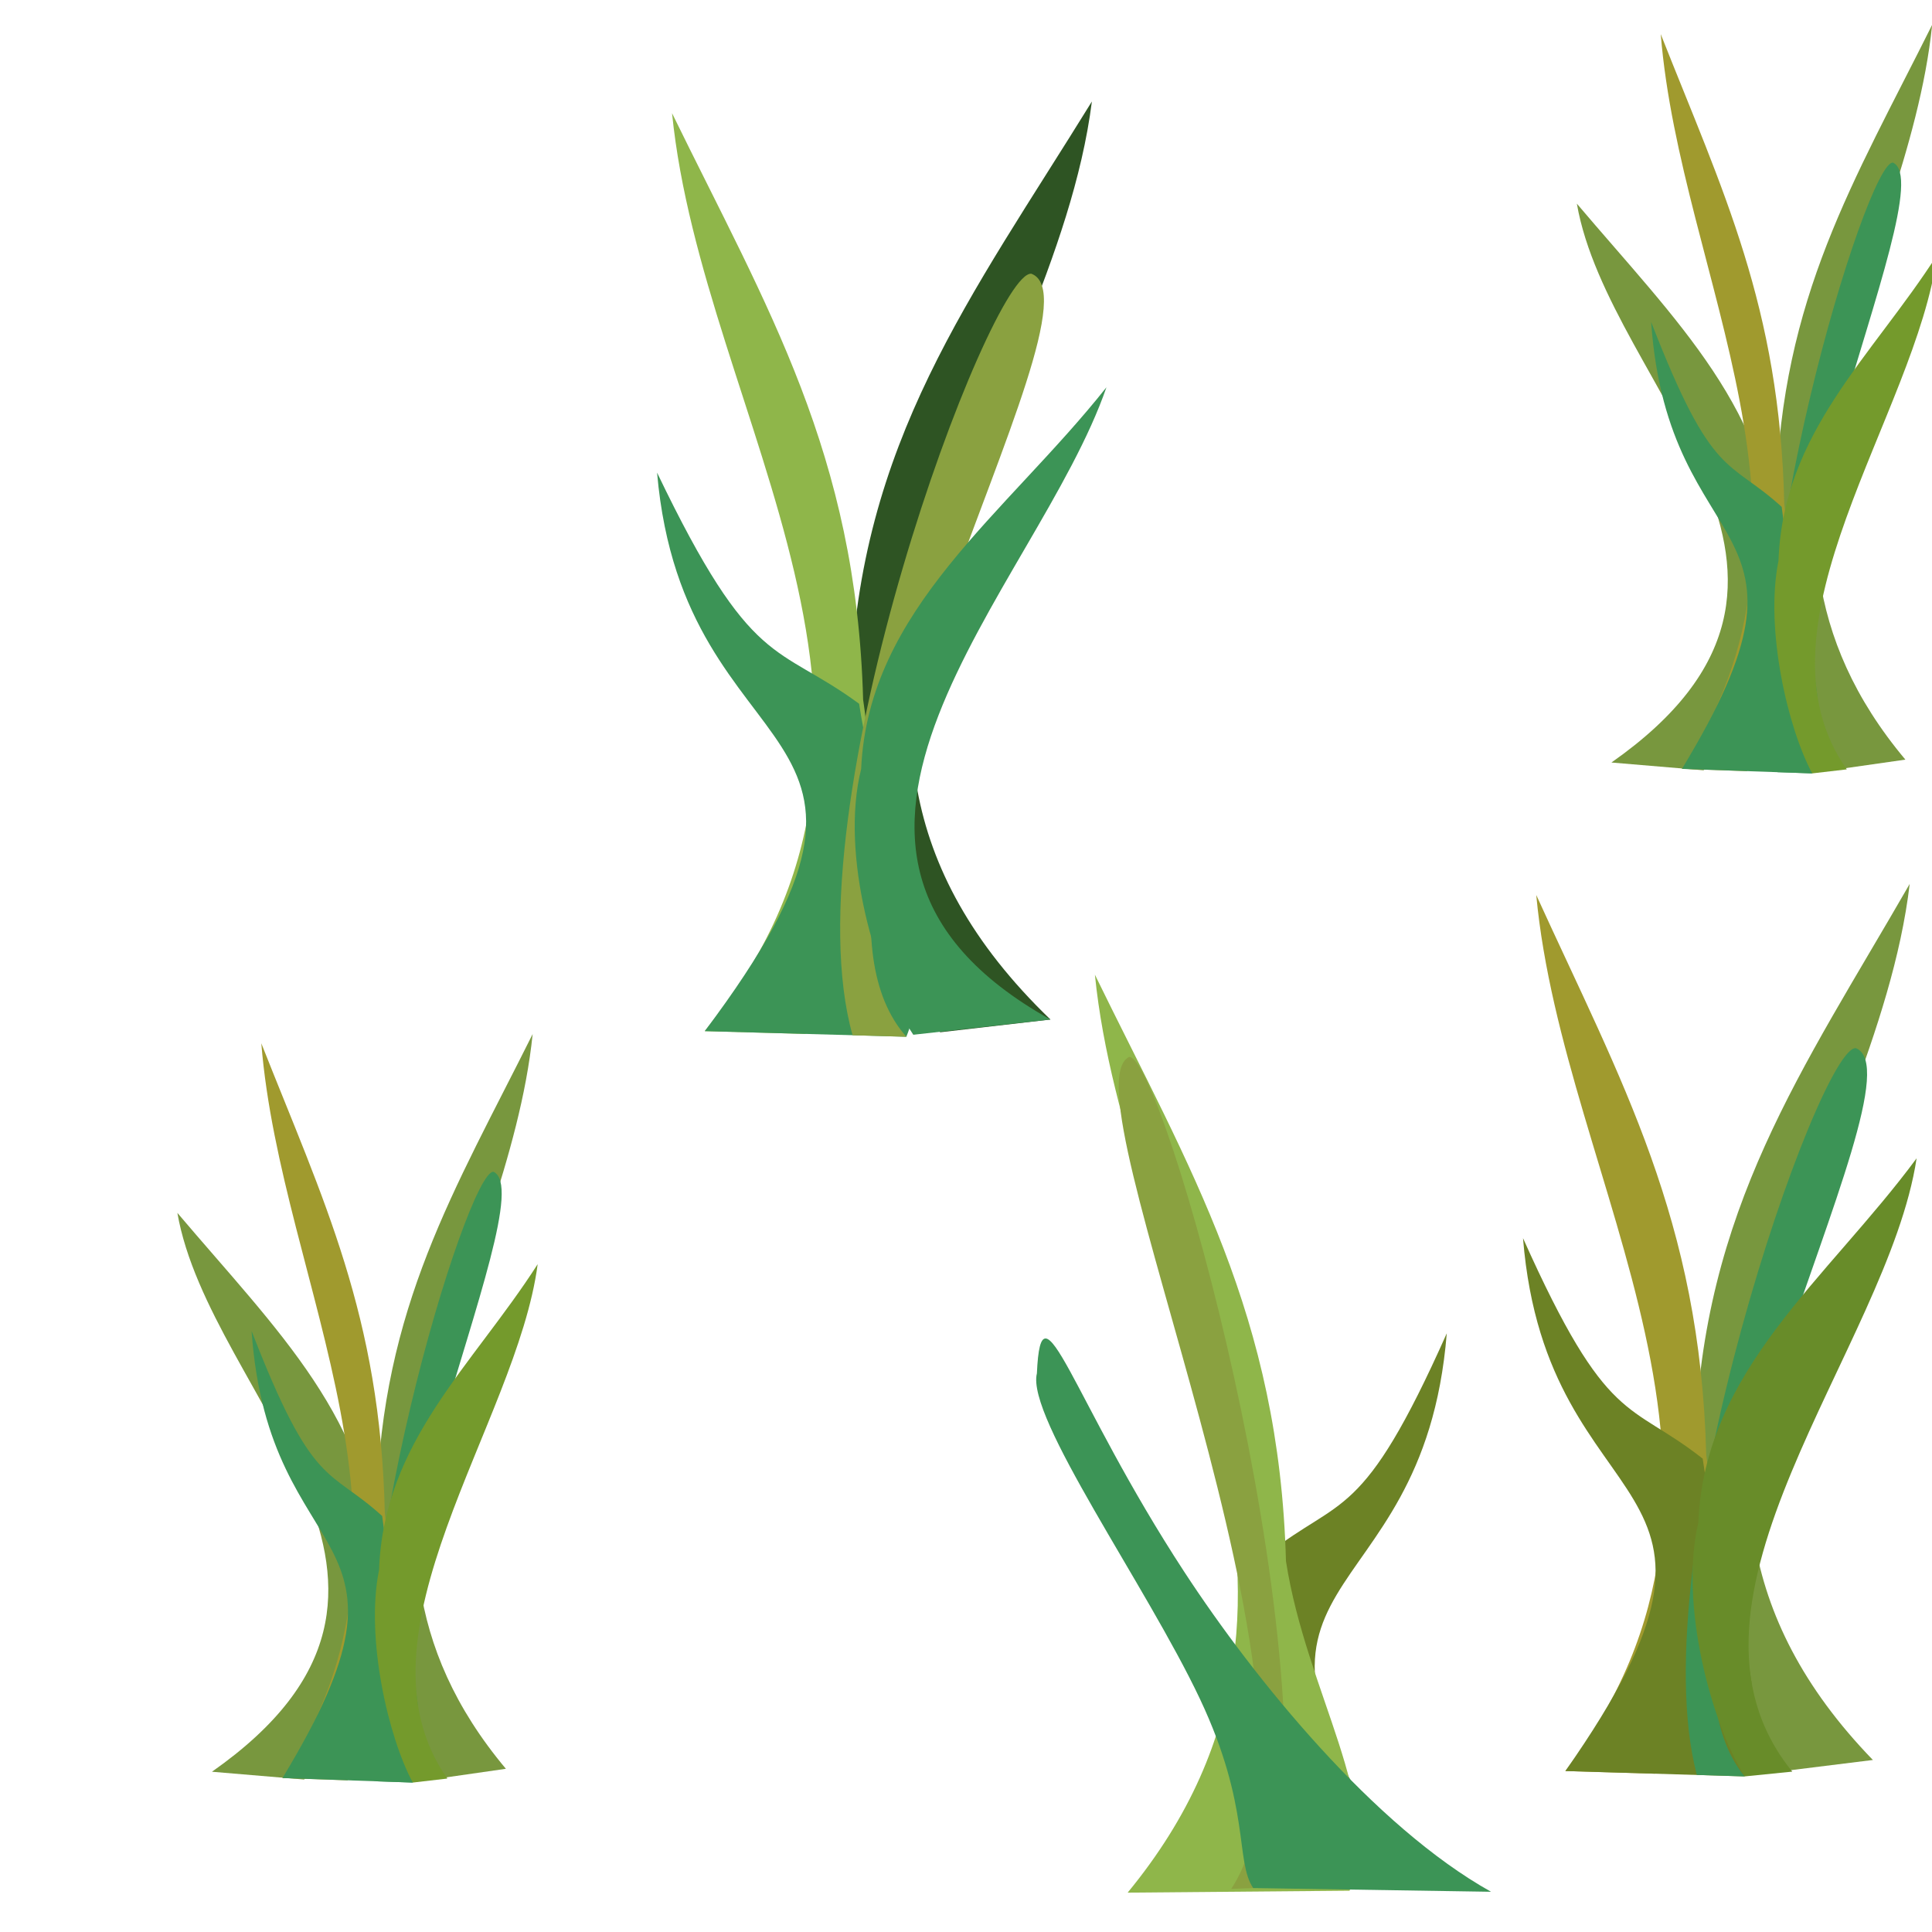
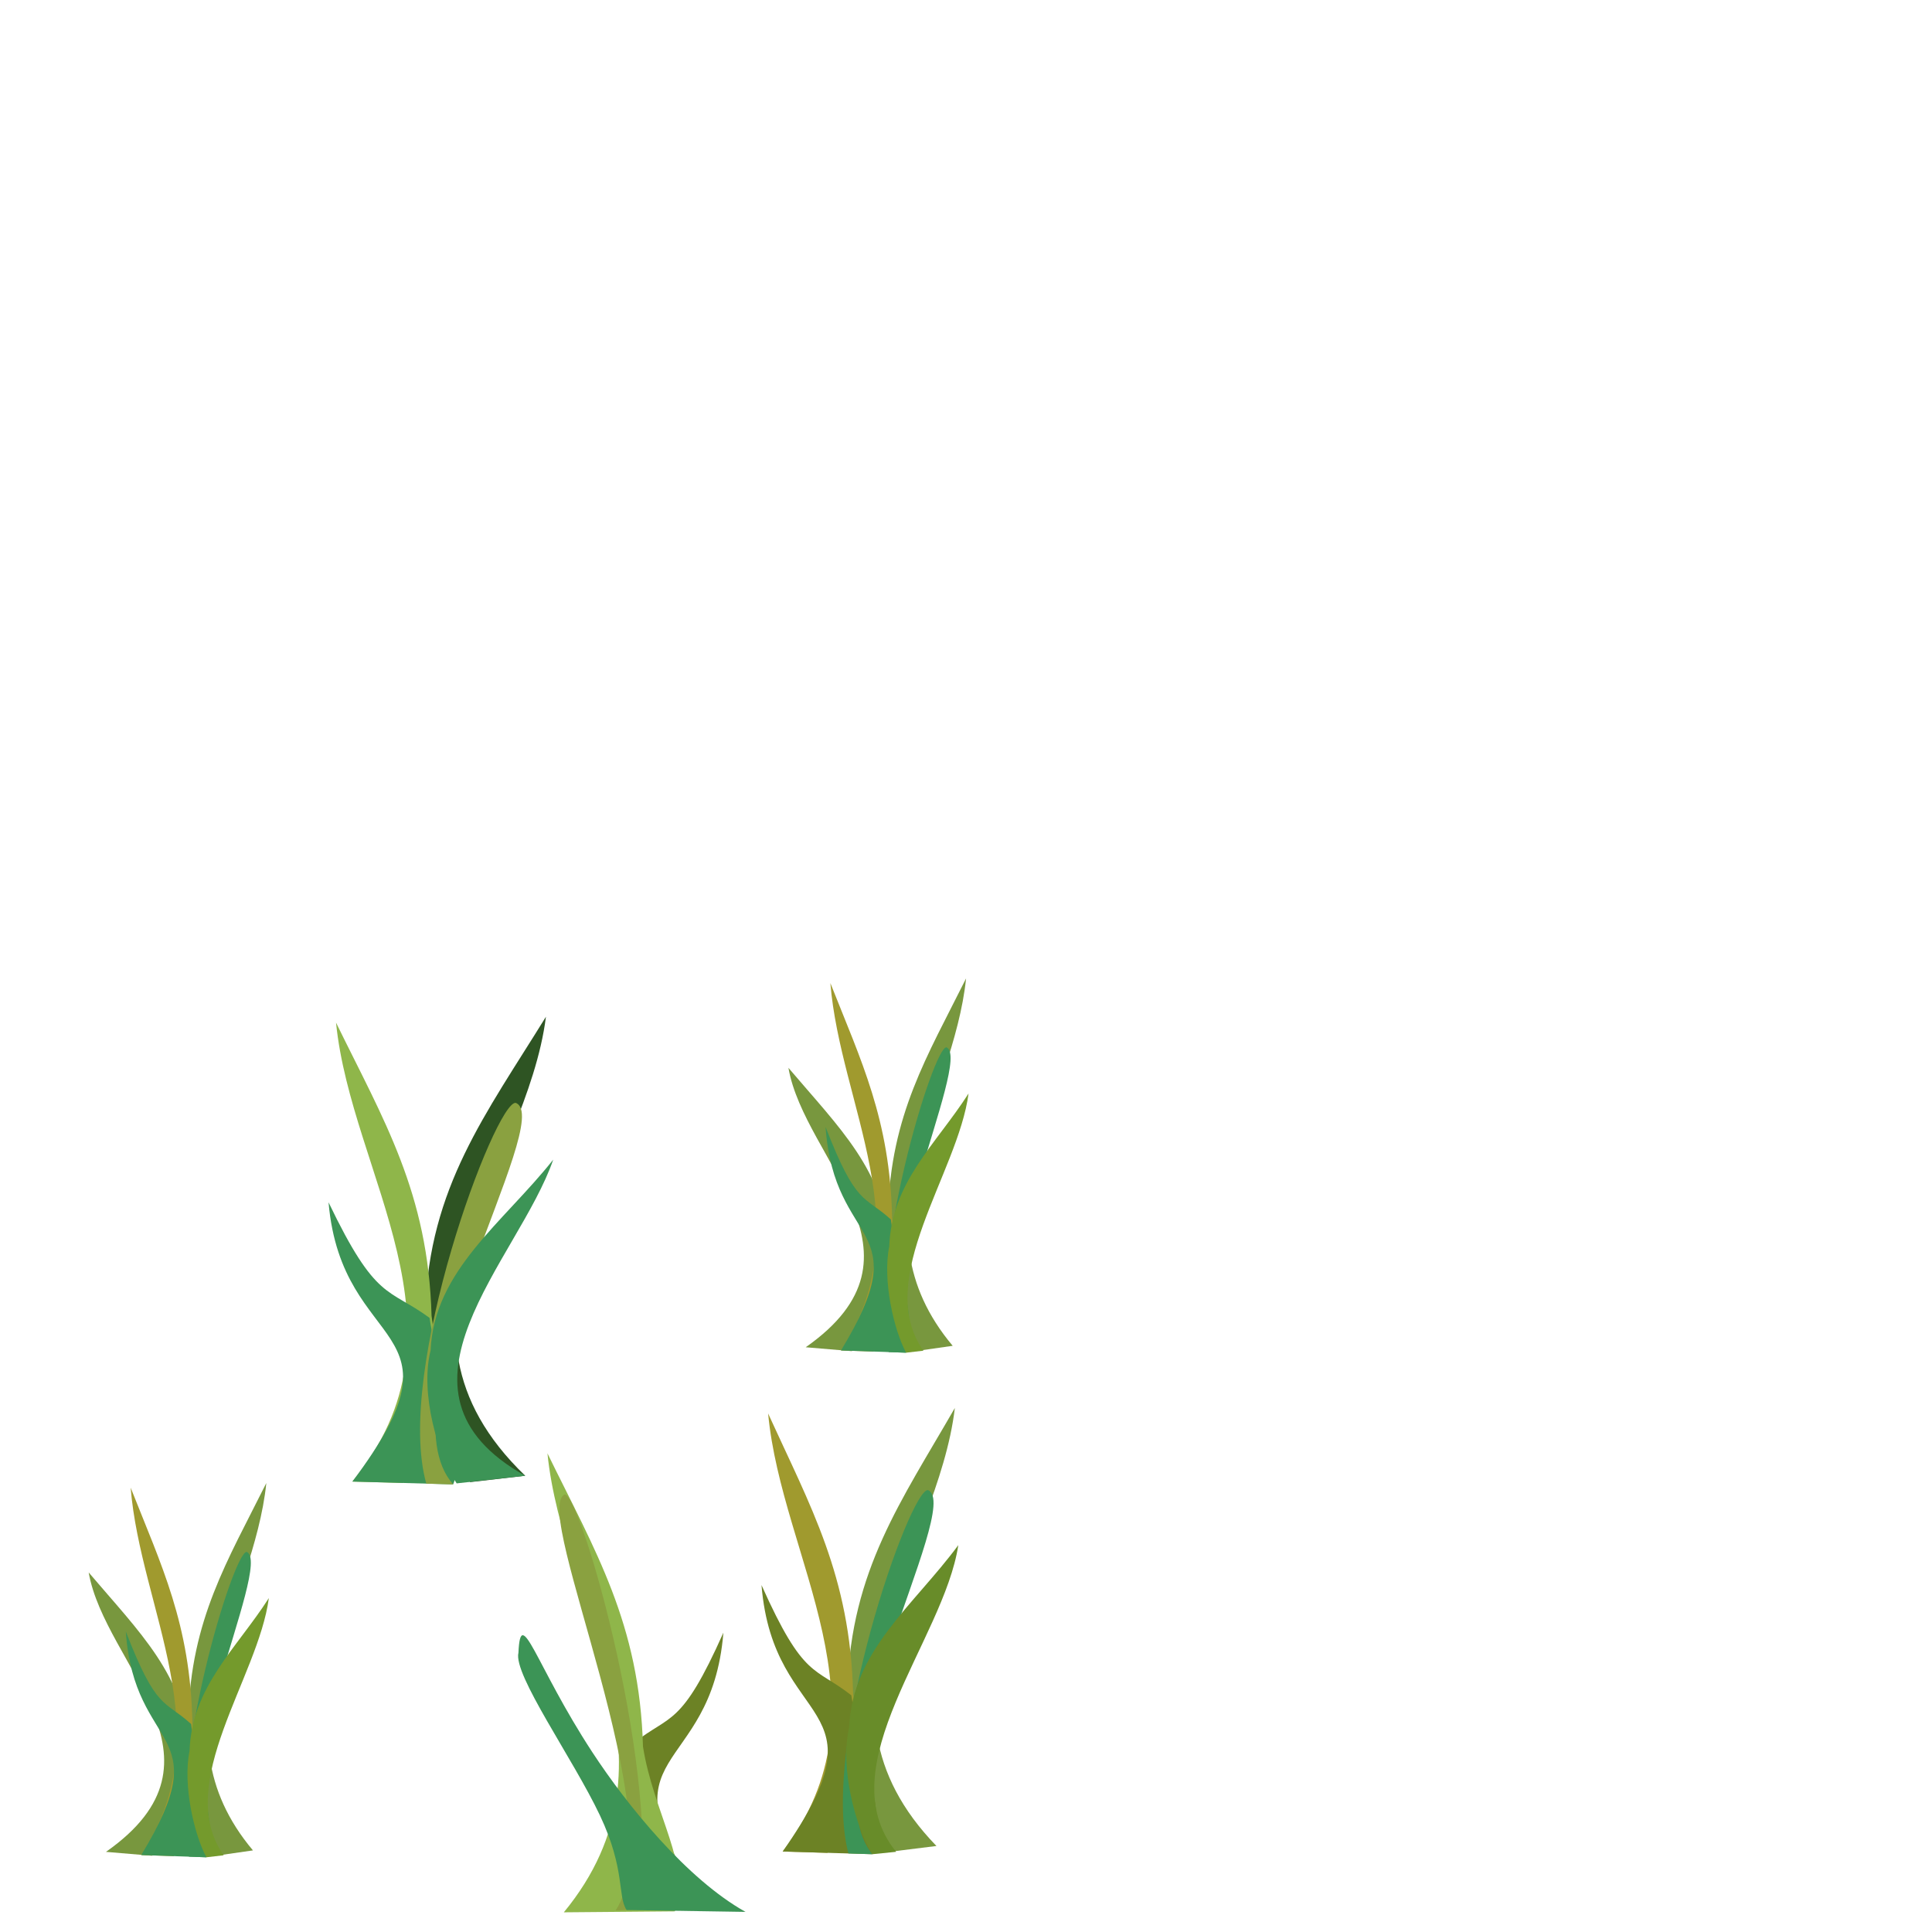
- <svg xmlns="http://www.w3.org/2000/svg" viewBox="0 0 40 40" width="400" height="400" version="1.1" id="svg1">
+ <svg xmlns="http://www.w3.org/2000/svg" viewBox="0 -40 80 80" width="80" height="80" version="1.1" id="svg1">
  <defs id="defs1" />
  <g id="reed">
    <path id="rect1-0-3-3-4-4" style="fill:#78973e;fill-opacity:1;stroke-width:0.079" d="m 3.671,25.11 c 2.084,2.459 4.03,4.292 4.177,7.393 0.444,1.659 -0.776,3.256 -1.551,4.34 l -1.909,-0.161 c 5.501,-3.857 -0.046,-7.715 -0.716,-11.572 z" />
    <path id="rect1-0-3-3-8" style="fill:#78973e;fill-opacity:1;stroke-width:0.08" d="m 11.028,21.409 c -1.612,3.233 -3.118,5.642 -3.231,9.719 -0.344,2.18 0.601,4.28 1.2,5.705 L 10.474,36.621 C 6.219,31.55 10.51,26.479 11.028,21.409 Z" />
    <path id="rect1-8" style="fill:#a09a2e;fill-opacity:1;stroke-width:0.071" d="m 5.41,21.6 c 1.276,3.233 2.467,5.642 2.557,9.719 0.272,2.18 -0.295,4.115 -0.77,5.54 l -1.349,-0.047 C 9.216,31.742 5.82,26.671 5.41,21.6 Z" />
    <path id="rect1-6-35" style="fill:#3c9456;fill-opacity:1;stroke-width:0.072" d="m 5.21,27.559 c 1.276,3.292 1.591,2.818 2.703,3.829 0.272,2.22 1.107,4.067 0.632,5.518 l -2.698,-0.093 c 3.233,-5.322 -0.279,-4.151 -0.638,-9.254 z" />
    <path id="rect1-0-22" style="fill:#3c9456;fill-opacity:1;stroke-width:0.056" d="M 10.219,24.261 C 9.678,24.191 6.968,33.118 7.826,36.881 l 0.72,0.025 C 6.597,34.19 11.317,24.776 10.219,24.261 Z" />
    <path id="rect1-0-3-66" style="fill:#749a2c;fill-opacity:1;stroke-width:0.059" d="m 11.132,26.173 c -1.349,2.106 -3.189,3.674 -3.284,6.33 -0.287,1.42 0.197,3.475 0.698,4.403 l 0.716,-0.083 c -2.093,-2.972 1.436,-7.348 1.87,-10.65 z" />
    <g id="g4" transform="translate(22.4373,16.01151)">
      <path id="rect1-0-3-3-85" style="fill:#78973e;fill-opacity:1;stroke-width:0.102" d="m 17.101,2.289 c -2.218,3.855 -4.29,6.727 -4.446,11.588 -0.473,2.6 0.826,5.103 1.652,6.802 L 16.339,20.427 C 10.483,14.381 16.388,8.335 17.101,2.289 Z" />
      <path id="rect1-67" style="fill:#a09a2e;fill-opacity:1;stroke-width:0.091" d="M 9.369,2.518 C 11.125,6.373 12.765,9.245 12.888,14.106 c 0.374,2.6 -0.406,4.907 -1.059,6.605 L 9.972,20.656 C 14.607,14.61 9.933,8.564 9.369,2.518 Z" />
      <path id="rect1-6-9" style="fill:#6c8225;fill-opacity:1;stroke-width:0.092" d="m 9.095,9.623 c 1.756,3.925 2.189,3.36 3.72,4.565 0.374,2.647 1.523,4.85 0.87,6.579 L 9.972,20.656 C 14.422,14.31 9.588,15.707 9.095,9.623 Z" />
      <path id="rect1-0-4" style="fill:#3c9456;fill-opacity:1;stroke-width:0.072" d="M 15.988,5.69 C 15.243,5.606 11.514,16.25 12.694,20.737 l 0.991,0.03 c -2.682,-3.238 3.813,-14.462 2.303,-15.077 z" />
      <path id="rect1-0-3-1" style="fill:#688c29;fill-opacity:1;stroke-width:0.076" d="m 17.244,7.97 c -1.856,2.51 -4.389,4.381 -4.52,7.547 -0.396,1.693 0.271,4.144 0.961,5.25 l 0.985,-0.099 C 11.79,17.125 16.647,11.908 17.244,7.97 Z" />
    </g>
    <g id="g1-6" transform="translate(-5.752918,-14.61465)">
      <path id="rect1-0-3-3-4-1" style="fill:#2e5423;fill-opacity:1;stroke-width:0.111" d="m 28.358,16.718 c -2.493,4.039 -4.823,7.048 -4.998,12.142 -0.531,2.724 0.929,5.347 1.857,7.127 l 2.285,-0.264 c -6.583,-6.335 0.055,-12.67 0.857,-19.005 z" />
      <path id="rect1-60" style="fill:#8fb64a;fill-opacity:1;stroke-width:0.099" d="m 19.667,16.958 c 1.973,4.039 3.817,7.048 3.956,12.142 0.421,2.724 -0.457,5.141 -1.191,6.921 l -2.087,-0.058 C 25.555,29.628 20.301,23.293 19.667,16.958 Z" />
      <path id="rect1-6-3" style="fill:#3c9456;fill-opacity:1;stroke-width:0.1" d="m 19.358,24.402 c 1.973,4.113 2.461,3.521 4.182,4.783 0.421,2.774 1.713,5.081 0.978,6.894 l -4.174,-0.116 c 5.001,-6.649 -0.432,-5.186 -0.987,-11.561 z" />
      <path id="rect1-0-2" style="fill:#8aa140;fill-opacity:1;stroke-width:0.078" d="m 27.107,20.282 c -0.837,-0.088 -5.029,11.065 -3.702,15.767 l 1.114,0.031 c -3.015,-3.393 4.287,-15.154 2.588,-15.798 z" />
      <path id="rect1-0-3-6" style="fill:#3c9456;fill-opacity:1;stroke-width:0.082" d="m 28.663,22.63 c -2.086,2.63 -4.934,4.59 -5.081,7.907 -0.445,1.774 0.304,4.342 1.08,5.501 l 2.838,-0.316 c -6.286,-3.515 -0.278,-8.917 1.162,-13.093 z" />
    </g>
    <g id="g3" transform="translate(2.773771,23.66811)">
      <path id="rect1-6-1" style="fill:#6c8225;fill-opacity:1;stroke-width:0.092" d="m 27.18,3.937 c -1.749,3.925 -2.181,3.36 -3.706,4.565 -0.373,2.647 -1.518,4.85 -0.867,6.579 l 3.699,-0.111 C 21.874,8.624 26.689,10.021 27.18,3.937 Z" />
      <path id="rect1-60-5" style="fill:#8fb64a;fill-opacity:1;stroke-width:0.099" d="m 19.895,-3.488 c 1.973,4.039 3.817,7.048 3.956,12.142 0.421,2.724 2.051,5.043 1.316,6.823 l -4.594,0.04 C 25.783,9.182 20.529,2.847 19.895,-3.488 Z" />
      <path id="rect1-0-2-2" style="fill:#8aa140;fill-opacity:1;stroke-width:0.074" d="m 20.601,-1.784 c 0.684,-0.096 4.112,12.063 3.027,17.189 l -0.911,0.034 c 2.465,-3.7 -3.505,-16.521 -2.116,-17.223 z" />
      <path id="rect1-0-3-6-7" style="fill:#3c9456;fill-opacity:1;stroke-width:0.082" d="m 18.694,4.767 c -0.227,0.906 2.267,4.394 3.374,6.736 1.061,2.245 0.724,3.352 1.104,3.919 l 4.925,0.077 C 25.678,14.147 23.209,11.115 21.744,8.873 19.402,5.289 18.784,2.727 18.694,4.767 Z" />
    </g>
    <g id="g2" transform="translate(3.90486,-2.172906)">
      <path id="rect1-0-3-3-4-4-2" style="fill:#78973e;fill-opacity:1;stroke-width:0.079" d="m 28.741,6.388 c 2.084,2.459 4.03,4.292 4.177,7.393 0.444,1.659 -0.776,3.256 -1.551,4.34 l -1.909,-0.161 c 5.501,-3.857 -0.046,-7.715 -0.716,-11.572 z" />
      <path id="rect1-0-3-3-8-0" style="fill:#78973e;fill-opacity:1;stroke-width:0.08" d="m 36.098,2.687 c -1.612,3.233 -3.118,5.642 -3.231,9.719 -0.344,2.18 0.601,4.28 1.2,5.705 L 35.544,17.9 C 31.289,12.829 35.58,7.758 36.098,2.687 Z" />
      <path id="rect1-8-4" style="fill:#a09a2e;fill-opacity:1;stroke-width:0.071" d="m 30.479,2.879 c 1.276,3.233 2.467,5.642 2.557,9.719 0.272,2.18 -0.295,4.115 -0.77,5.54 l -1.349,-0.047 C 34.285,13.021 30.889,7.95 30.479,2.879 Z" />
      <path id="rect1-6-35-4" style="fill:#3c9456;fill-opacity:1;stroke-width:0.072" d="m 30.28,8.838 c 1.276,3.292 1.591,2.818 2.703,3.829 0.272,2.22 1.107,4.067 0.632,5.518 l -2.698,-0.093 C 34.151,12.77 30.638,13.941 30.28,8.838 Z" />
      <path id="rect1-0-22-5" style="fill:#3c9456;fill-opacity:1;stroke-width:0.056" d="M 35.289,5.54 C 34.748,5.47 32.038,14.397 32.895,18.16 l 0.72,0.025 C 31.666,15.469 36.386,6.055 35.289,5.54 Z" />
      <path id="rect1-0-3-66-9" style="fill:#749a2c;fill-opacity:1;stroke-width:0.059" d="m 36.201,7.452 c -1.349,2.106 -3.189,3.674 -3.284,6.33 -0.287,1.42 0.197,3.475 0.698,4.403 l 0.716,-0.083 c -2.093,-2.972 1.436,-7.348 1.87,-10.65 z" />
    </g>
  </g>
</svg>
